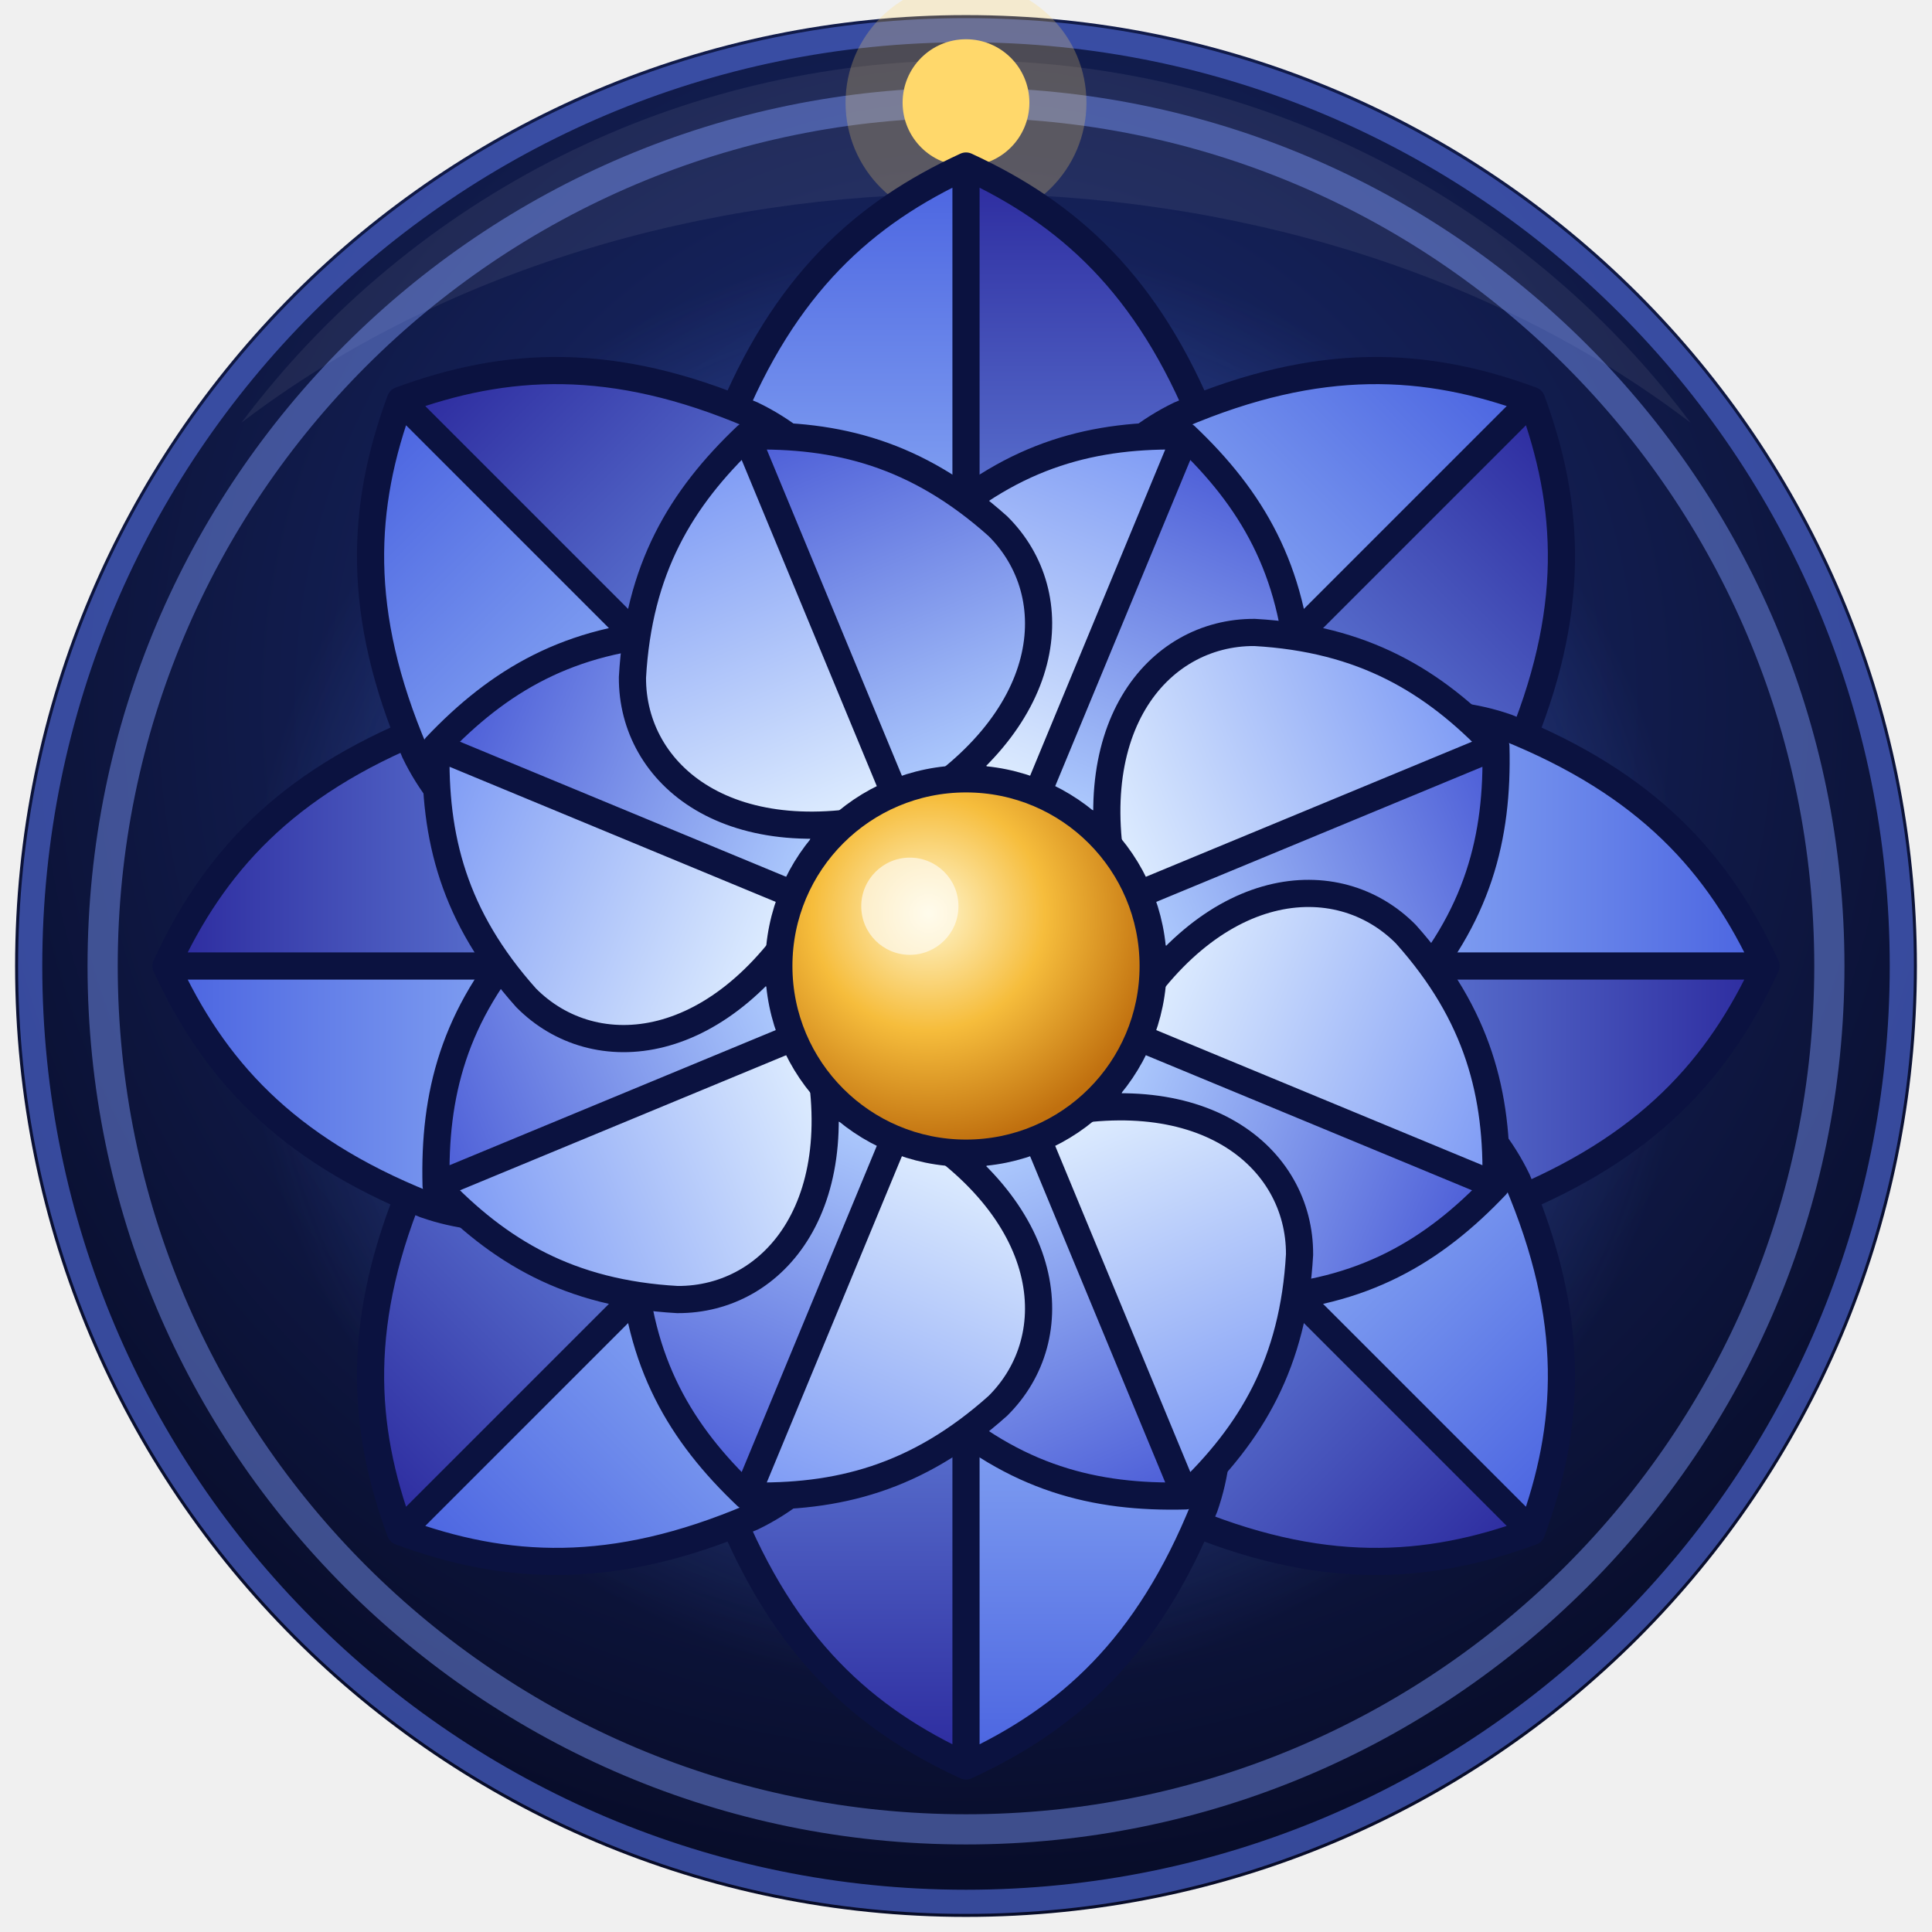
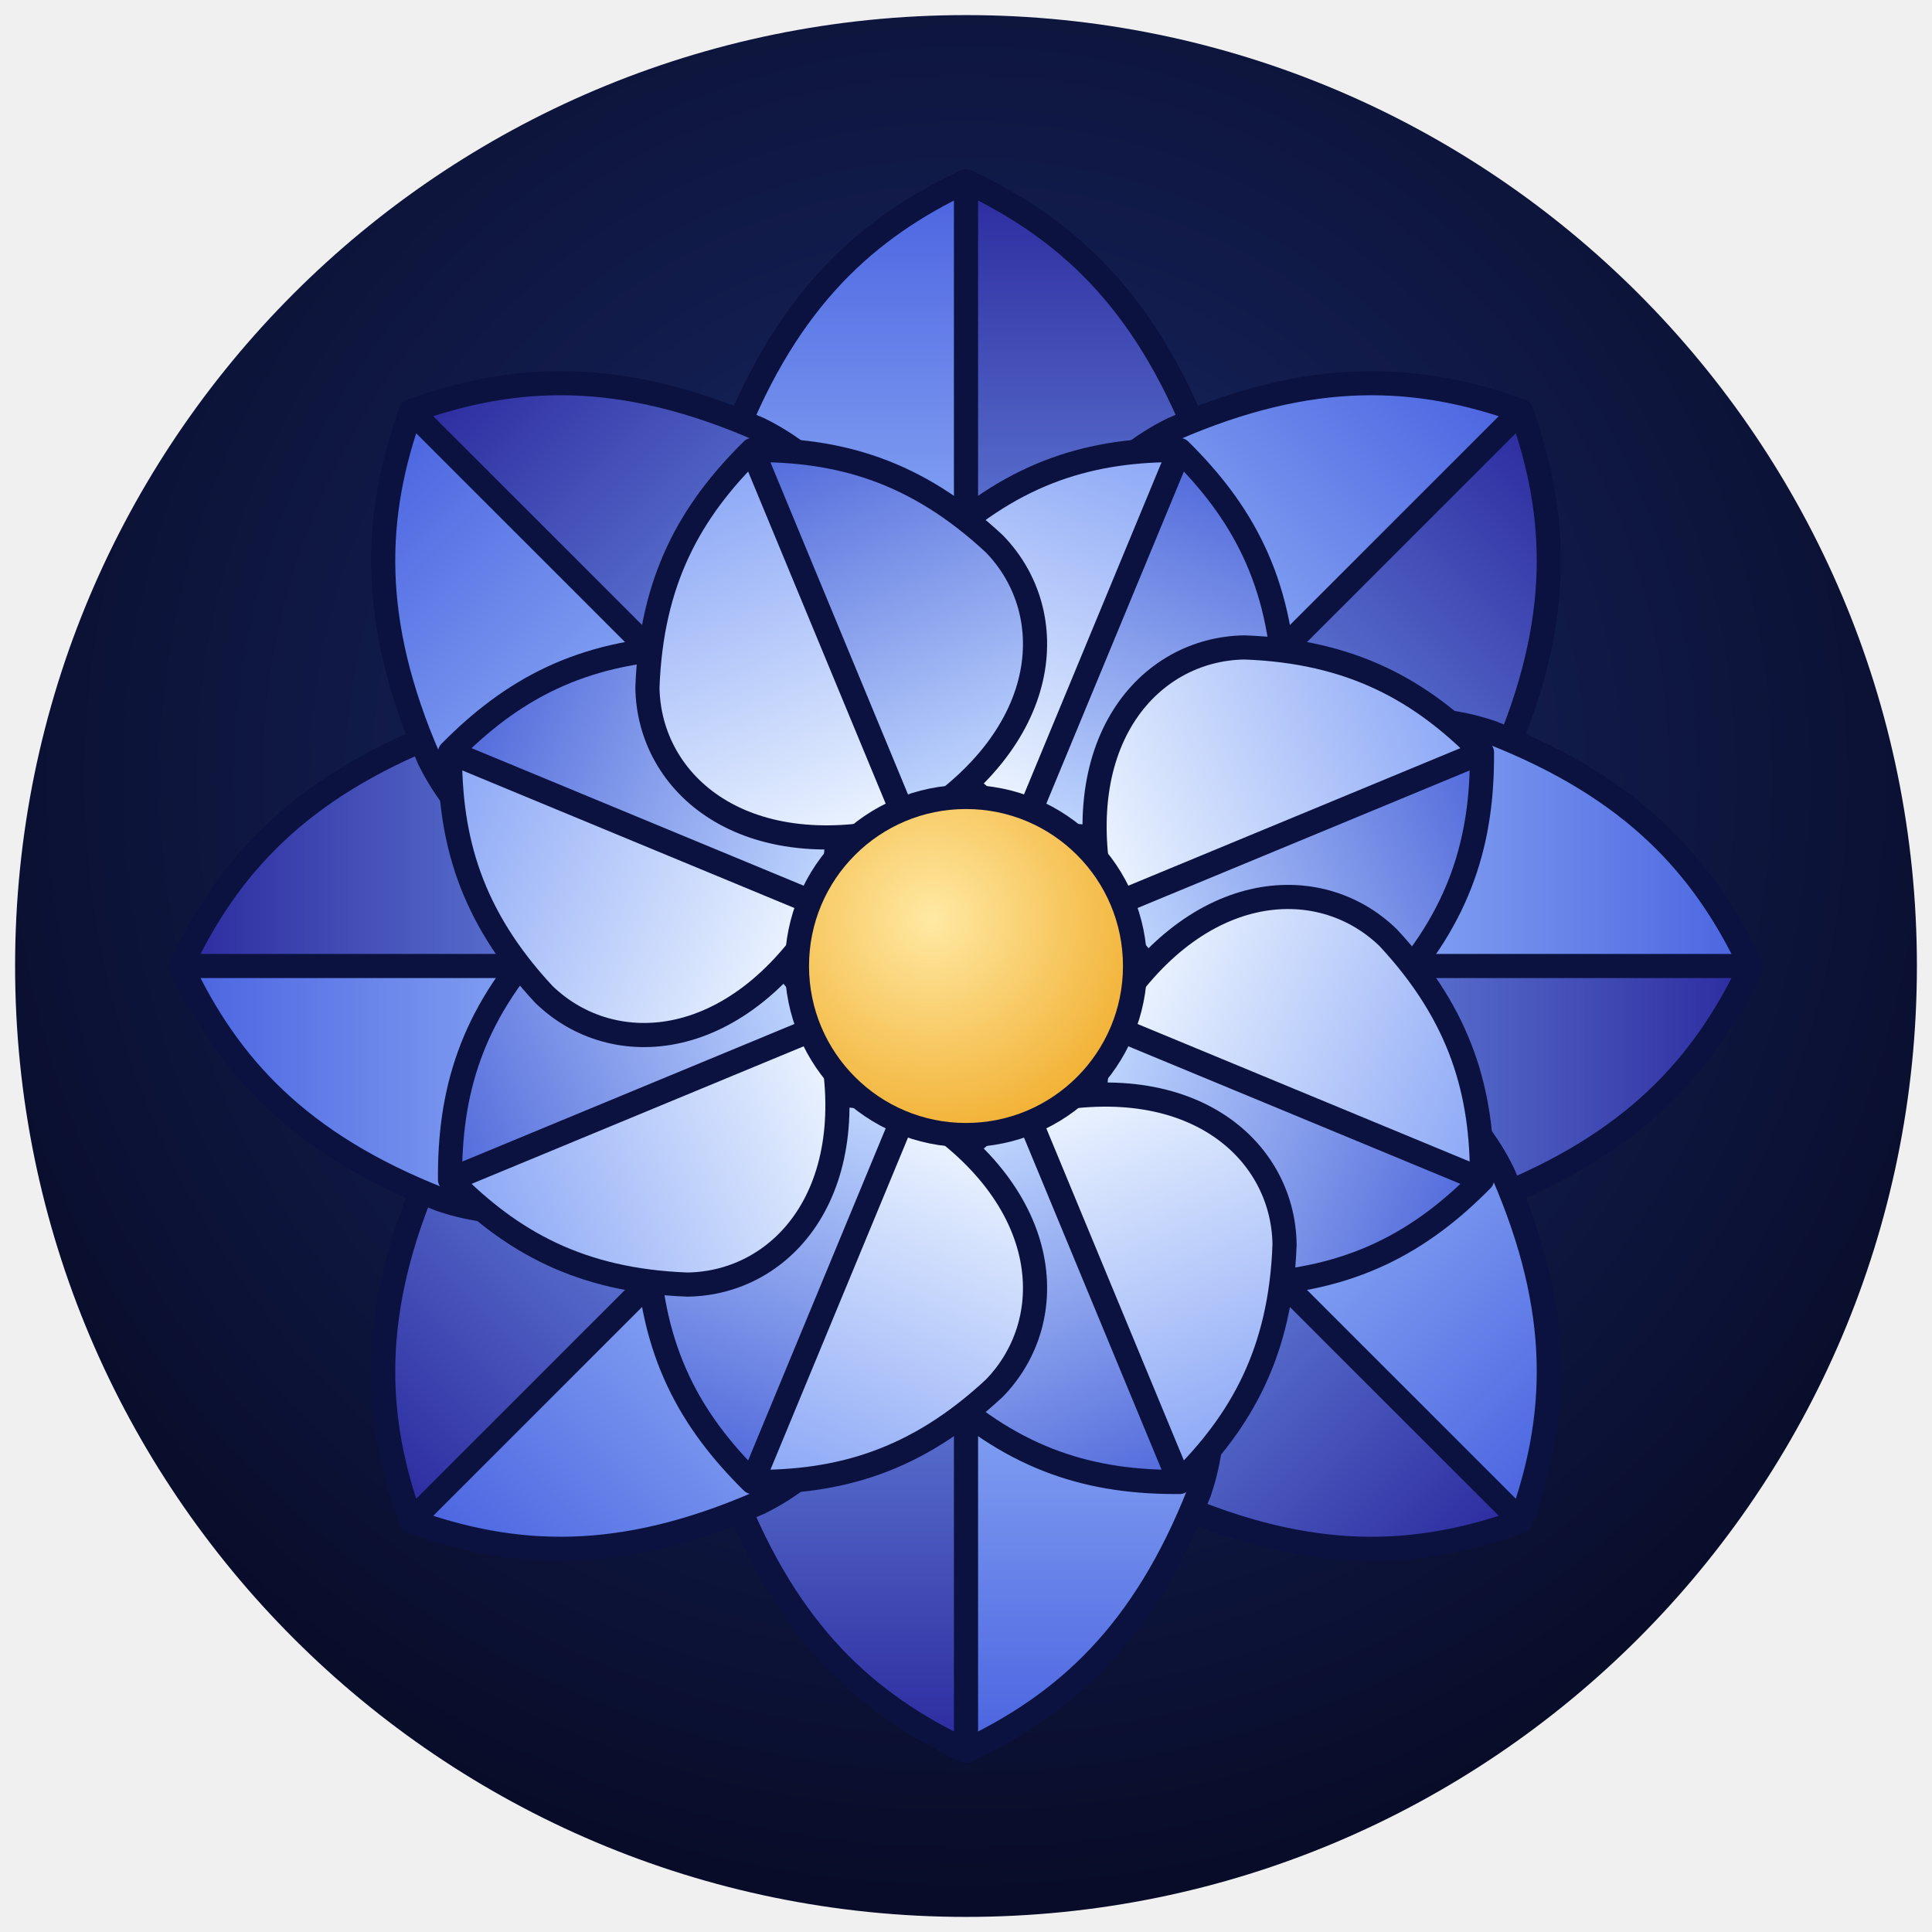
<svg xmlns="http://www.w3.org/2000/svg" viewBox="-32 -32 64 64" role="img" aria-label="Neelabja Mukhopadhyay">
  <defs>
-     <radialGradient id="fav-disc" cx="0.5" cy="0.36" r="0.66">
-       <stop offset="0" stop-color="#1d2f78" />
-       <stop offset="1" stop-color="#070b26" />
+     <radialGradient id="fav-disc" cx="0.5" cy="0.4" r="0.6">
+       <stop offset="0" stop-color="#1a2a6c" />
+       <stop offset="1" stop-color="#080c28" />
    </radialGradient>
-     <radialGradient id="fav-glow">
-       <stop offset="0" stop-color="#5f8cff" stop-opacity="0.75" />
-       <stop offset="1" stop-color="#5f8cff" stop-opacity="0" />
-     </radialGradient>
-     <linearGradient id="fav-back-lit" gradientUnits="userSpaceOnUse" x1="0" y1="-7" x2="0" y2="-26.5">
+     <linearGradient id="fav-back-lit" gradientUnits="userSpaceOnUse" x1="0" y1="-6.5" x2="0" y2="-26">
      <stop offset="0" stop-color="#a9cdff" />
      <stop offset="1" stop-color="#4a63e0" />
    </linearGradient>
-     <linearGradient id="fav-back-shade" gradientUnits="userSpaceOnUse" x1="0" y1="-7" x2="0" y2="-26.5">
+     <linearGradient id="fav-back-shade" gradientUnits="userSpaceOnUse" x1="0" y1="-6.5" x2="0" y2="-26">
      <stop offset="0" stop-color="#7aa4f2" />
      <stop offset="1" stop-color="#2c2a9e" />
    </linearGradient>
-     <linearGradient id="fav-middle-lit" gradientUnits="userSpaceOnUse" x1="0" y1="-5.5" x2="0" y2="-19">
-       <stop offset="0" stop-color="#e2f0ff" />
-       <stop offset="1" stop-color="#7b98f4" />
+     <linearGradient id="fav-middle-lit" gradientUnits="userSpaceOnUse" x1="0" y1="-5" x2="0" y2="-18.5">
+       <stop offset="0" stop-color="#eef6ff" />
+       <stop offset="1" stop-color="#8aa6f6" />
    </linearGradient>
-     <linearGradient id="fav-middle-shade" gradientUnits="userSpaceOnUse" x1="0" y1="-5.5" x2="0" y2="-19">
-       <stop offset="0" stop-color="#b2cfff" />
-       <stop offset="1" stop-color="#4a5bd6" />
+     <linearGradient id="fav-middle-shade" gradientUnits="userSpaceOnUse" x1="0" y1="-5" x2="0" y2="-18.5">
+       <stop offset="0" stop-color="#c2d9ff" />
+       <stop offset="1" stop-color="#5068da" />
    </linearGradient>
-     <radialGradient id="fav-heart" cx="0.4" cy="0.36" r="0.62">
-       <stop offset="0" stop-color="#fff6cf" />
-       <stop offset="0.5" stop-color="#f6bd3c" />
-       <stop offset="1" stop-color="#c0700f" />
+     <radialGradient id="fav-heart" cx="0.4" cy="0.36" r="0.64">
+       <stop offset="0" stop-color="#ffe9a3" />
+       <stop offset="1" stop-color="#f2b236" />
    </radialGradient>
  </defs>
  <circle class="logo__disc" r="31.5" fill="url(#fav-disc)" />
-   <circle class="logo__glow" r="24" fill="url(#fav-glow)" />
-   <circle r="31" fill="none" stroke="#4a63c9" stroke-width="0.8" opacity="0.7" />
-   <path d="M-24 -18A30 30 0 0 1 24 -18A34 26 0 0 0 -24 -18Z" fill="#ffffff" opacity="0.07" />
-   <circle r="28.6" fill="none" stroke="#7f9cff" stroke-width="1" stroke-dasharray="none" opacity="0.45" />
-   <g class="logo__orbit">
-     <circle cy="-28.6" r="3.99" fill="#ffd86b" opacity="0.25" />
-     <circle cy="-28.6" r="2.1" fill="#ffd86b" />
-   </g>
  <g class="logo__turn">
    <g class="logo__layer logo__layer--back">
      <g transform="rotate(0)">
        <g class="logo__petal" style="--i:0;--l:0">
-           <path d="M0 -7C-7.05 -8.17 -9.4 -13.63 -7.9 -17.92C-6.02 -22.6 -3.38 -24.94 0 -26.5Z" fill="url(#fav-back-lit)" />
-           <path d="M0 -7C7.05 -8.17 9.4 -13.63 7.9 -17.92C6.02 -22.6 3.38 -24.94 0 -26.5Z" fill="url(#fav-back-shade)" />
-           <path d="M0 -7C-7.05 -8.17 -9.4 -13.63 -7.9 -17.92C-6.02 -22.6 -3.38 -24.94 0 -26.5ZM0 -7C7.05 -8.17 9.4 -13.63 7.9 -17.92C6.02 -22.6 3.38 -24.94 0 -26.5Z" fill="none" stroke="#0b1240" stroke-width="0.9" stroke-linejoin="round" />
+           <path d="M0 -6.5C-6.9 -7.67 -9.2 -13.13 -7.73 -17.42C-5.89 -22.1 -3.31 -24.44 0 -26Z" fill="url(#fav-back-lit)" />
+           <path d="M0 -6.5C6.9 -7.67 9.2 -13.13 7.73 -17.42C5.89 -22.1 3.31 -24.44 0 -26Z" fill="url(#fav-back-shade)" />
+           <path d="M0 -6.5C-6.9 -7.67 -9.2 -13.13 -7.73 -17.42C-5.89 -22.1 -3.31 -24.44 0 -26ZM0 -6.5C6.9 -7.67 9.2 -13.13 7.73 -17.42C5.89 -22.1 3.31 -24.44 0 -26Z" fill="none" stroke="#0b1240" stroke-width="0.8" stroke-linejoin="round" />
        </g>
      </g>
      <g transform="rotate(45)">
        <g class="logo__petal" style="--i:1;--l:0">
-           <path d="M0 -7C-7.05 -8.17 -9.4 -13.63 -7.9 -17.92C-6.02 -22.6 -3.38 -24.94 0 -26.5Z" fill="url(#fav-back-lit)" />
-           <path d="M0 -7C7.05 -8.17 9.4 -13.63 7.9 -17.92C6.02 -22.6 3.38 -24.94 0 -26.5Z" fill="url(#fav-back-shade)" />
-           <path d="M0 -7C-7.05 -8.17 -9.4 -13.63 -7.9 -17.92C-6.02 -22.6 -3.38 -24.94 0 -26.5ZM0 -7C7.05 -8.17 9.4 -13.63 7.9 -17.92C6.02 -22.6 3.38 -24.94 0 -26.5Z" fill="none" stroke="#0b1240" stroke-width="0.9" stroke-linejoin="round" />
+           <path d="M0 -6.5C-6.9 -7.67 -9.2 -13.13 -7.73 -17.42C-5.89 -22.1 -3.31 -24.44 0 -26Z" fill="url(#fav-back-lit)" />
+           <path d="M0 -6.5C6.9 -7.67 9.2 -13.13 7.73 -17.42C5.89 -22.1 3.31 -24.44 0 -26Z" fill="url(#fav-back-shade)" />
+           <path d="M0 -6.5C-6.9 -7.67 -9.2 -13.13 -7.73 -17.42C-5.89 -22.1 -3.31 -24.44 0 -26ZM0 -6.5C6.9 -7.67 9.2 -13.13 7.73 -17.42C5.89 -22.1 3.31 -24.44 0 -26Z" fill="none" stroke="#0b1240" stroke-width="0.8" stroke-linejoin="round" />
        </g>
      </g>
      <g transform="rotate(90)">
        <g class="logo__petal" style="--i:2;--l:0">
-           <path d="M0 -7C-7.05 -8.17 -9.4 -13.63 -7.9 -17.92C-6.02 -22.6 -3.38 -24.94 0 -26.5Z" fill="url(#fav-back-lit)" />
-           <path d="M0 -7C7.05 -8.17 9.4 -13.63 7.9 -17.92C6.02 -22.6 3.38 -24.94 0 -26.5Z" fill="url(#fav-back-shade)" />
-           <path d="M0 -7C-7.05 -8.17 -9.4 -13.63 -7.9 -17.92C-6.02 -22.6 -3.38 -24.94 0 -26.5ZM0 -7C7.05 -8.17 9.4 -13.63 7.9 -17.92C6.02 -22.6 3.38 -24.94 0 -26.5Z" fill="none" stroke="#0b1240" stroke-width="0.9" stroke-linejoin="round" />
+           <path d="M0 -6.5C-6.9 -7.67 -9.2 -13.13 -7.73 -17.42C-5.89 -22.1 -3.31 -24.44 0 -26Z" fill="url(#fav-back-lit)" />
+           <path d="M0 -6.5C6.9 -7.67 9.2 -13.13 7.73 -17.42C5.89 -22.1 3.31 -24.44 0 -26Z" fill="url(#fav-back-shade)" />
+           <path d="M0 -6.5C-6.9 -7.67 -9.2 -13.13 -7.73 -17.42C-5.89 -22.1 -3.31 -24.44 0 -26ZM0 -6.5C6.9 -7.67 9.2 -13.13 7.73 -17.42C5.89 -22.1 3.31 -24.44 0 -26Z" fill="none" stroke="#0b1240" stroke-width="0.8" stroke-linejoin="round" />
        </g>
      </g>
      <g transform="rotate(135)">
        <g class="logo__petal" style="--i:3;--l:0">
-           <path d="M0 -7C-7.05 -8.17 -9.4 -13.63 -7.9 -17.92C-6.02 -22.6 -3.38 -24.94 0 -26.5Z" fill="url(#fav-back-lit)" />
-           <path d="M0 -7C7.05 -8.17 9.4 -13.63 7.9 -17.92C6.02 -22.6 3.38 -24.94 0 -26.5Z" fill="url(#fav-back-shade)" />
-           <path d="M0 -7C-7.05 -8.17 -9.4 -13.63 -7.9 -17.92C-6.02 -22.6 -3.38 -24.94 0 -26.5ZM0 -7C7.05 -8.17 9.4 -13.63 7.9 -17.92C6.02 -22.6 3.38 -24.94 0 -26.5Z" fill="none" stroke="#0b1240" stroke-width="0.9" stroke-linejoin="round" />
+           <path d="M0 -6.5C-6.9 -7.67 -9.2 -13.13 -7.73 -17.42C-5.89 -22.1 -3.31 -24.44 0 -26Z" fill="url(#fav-back-lit)" />
+           <path d="M0 -6.5C6.9 -7.67 9.2 -13.13 7.73 -17.42C5.89 -22.1 3.31 -24.44 0 -26Z" fill="url(#fav-back-shade)" />
+           <path d="M0 -6.5C-6.9 -7.67 -9.2 -13.13 -7.73 -17.42C-5.89 -22.1 -3.31 -24.44 0 -26ZM0 -6.5C6.9 -7.67 9.2 -13.13 7.73 -17.42C5.89 -22.1 3.31 -24.44 0 -26Z" fill="none" stroke="#0b1240" stroke-width="0.8" stroke-linejoin="round" />
        </g>
      </g>
      <g transform="rotate(180)">
        <g class="logo__petal" style="--i:4;--l:0">
-           <path d="M0 -7C-7.05 -8.17 -9.4 -13.63 -7.9 -17.92C-6.02 -22.6 -3.38 -24.94 0 -26.5Z" fill="url(#fav-back-lit)" />
-           <path d="M0 -7C7.05 -8.17 9.4 -13.63 7.9 -17.92C6.02 -22.6 3.38 -24.94 0 -26.5Z" fill="url(#fav-back-shade)" />
-           <path d="M0 -7C-7.05 -8.17 -9.4 -13.63 -7.9 -17.92C-6.02 -22.6 -3.38 -24.94 0 -26.5ZM0 -7C7.05 -8.17 9.4 -13.63 7.9 -17.92C6.02 -22.6 3.38 -24.94 0 -26.5Z" fill="none" stroke="#0b1240" stroke-width="0.9" stroke-linejoin="round" />
+           <path d="M0 -6.5C-6.9 -7.67 -9.2 -13.13 -7.73 -17.42C-5.89 -22.1 -3.31 -24.44 0 -26Z" fill="url(#fav-back-lit)" />
+           <path d="M0 -6.5C6.9 -7.67 9.2 -13.13 7.73 -17.42C5.89 -22.1 3.31 -24.44 0 -26Z" fill="url(#fav-back-shade)" />
+           <path d="M0 -6.5C-6.9 -7.67 -9.2 -13.13 -7.73 -17.42C-5.89 -22.1 -3.31 -24.44 0 -26ZM0 -6.5C6.9 -7.67 9.2 -13.13 7.73 -17.42C5.89 -22.1 3.31 -24.44 0 -26Z" fill="none" stroke="#0b1240" stroke-width="0.8" stroke-linejoin="round" />
        </g>
      </g>
      <g transform="rotate(225)">
        <g class="logo__petal" style="--i:5;--l:0">
-           <path d="M0 -7C-7.05 -8.17 -9.4 -13.63 -7.9 -17.92C-6.02 -22.6 -3.38 -24.94 0 -26.5Z" fill="url(#fav-back-lit)" />
-           <path d="M0 -7C7.05 -8.17 9.4 -13.63 7.9 -17.92C6.02 -22.6 3.38 -24.94 0 -26.5Z" fill="url(#fav-back-shade)" />
-           <path d="M0 -7C-7.05 -8.17 -9.4 -13.63 -7.9 -17.92C-6.02 -22.6 -3.38 -24.94 0 -26.5ZM0 -7C7.05 -8.17 9.4 -13.63 7.9 -17.92C6.02 -22.6 3.38 -24.94 0 -26.5Z" fill="none" stroke="#0b1240" stroke-width="0.9" stroke-linejoin="round" />
+           <path d="M0 -6.5C-6.9 -7.67 -9.2 -13.13 -7.73 -17.42C-5.89 -22.1 -3.31 -24.44 0 -26Z" fill="url(#fav-back-lit)" />
+           <path d="M0 -6.5C6.9 -7.67 9.2 -13.13 7.73 -17.42C5.89 -22.1 3.31 -24.44 0 -26Z" fill="url(#fav-back-shade)" />
+           <path d="M0 -6.5C-6.9 -7.67 -9.2 -13.13 -7.73 -17.42C-5.89 -22.1 -3.31 -24.44 0 -26ZM0 -6.5C6.9 -7.67 9.2 -13.13 7.73 -17.42C5.89 -22.1 3.31 -24.44 0 -26Z" fill="none" stroke="#0b1240" stroke-width="0.8" stroke-linejoin="round" />
        </g>
      </g>
      <g transform="rotate(270)">
        <g class="logo__petal" style="--i:6;--l:0">
-           <path d="M0 -7C-7.05 -8.17 -9.4 -13.63 -7.9 -17.92C-6.02 -22.6 -3.38 -24.94 0 -26.5Z" fill="url(#fav-back-lit)" />
-           <path d="M0 -7C7.05 -8.17 9.4 -13.63 7.9 -17.92C6.02 -22.6 3.38 -24.94 0 -26.5Z" fill="url(#fav-back-shade)" />
-           <path d="M0 -7C-7.05 -8.17 -9.4 -13.63 -7.9 -17.92C-6.02 -22.6 -3.38 -24.94 0 -26.5ZM0 -7C7.05 -8.17 9.4 -13.63 7.9 -17.92C6.02 -22.6 3.38 -24.94 0 -26.5Z" fill="none" stroke="#0b1240" stroke-width="0.9" stroke-linejoin="round" />
+           <path d="M0 -6.5C-6.9 -7.67 -9.2 -13.13 -7.73 -17.42C-5.89 -22.1 -3.31 -24.44 0 -26Z" fill="url(#fav-back-lit)" />
+           <path d="M0 -6.5C6.9 -7.67 9.2 -13.13 7.73 -17.42C5.89 -22.1 3.31 -24.44 0 -26Z" fill="url(#fav-back-shade)" />
+           <path d="M0 -6.5C-6.9 -7.67 -9.2 -13.13 -7.73 -17.42C-5.89 -22.1 -3.31 -24.44 0 -26ZM0 -6.5C6.9 -7.67 9.2 -13.13 7.73 -17.42C5.89 -22.1 3.31 -24.44 0 -26Z" fill="none" stroke="#0b1240" stroke-width="0.8" stroke-linejoin="round" />
        </g>
      </g>
      <g transform="rotate(315)">
        <g class="logo__petal" style="--i:7;--l:0">
-           <path d="M0 -7C-7.05 -8.17 -9.4 -13.63 -7.9 -17.92C-6.02 -22.6 -3.38 -24.94 0 -26.5Z" fill="url(#fav-back-lit)" />
-           <path d="M0 -7C7.05 -8.17 9.4 -13.63 7.9 -17.92C6.02 -22.6 3.38 -24.94 0 -26.5Z" fill="url(#fav-back-shade)" />
-           <path d="M0 -7C-7.05 -8.17 -9.4 -13.63 -7.9 -17.92C-6.02 -22.6 -3.38 -24.94 0 -26.5ZM0 -7C7.05 -8.17 9.4 -13.63 7.9 -17.92C6.02 -22.6 3.38 -24.94 0 -26.5Z" fill="none" stroke="#0b1240" stroke-width="0.9" stroke-linejoin="round" />
+           <path d="M0 -6.5C-6.9 -7.67 -9.2 -13.13 -7.73 -17.42C-5.89 -22.1 -3.31 -24.44 0 -26Z" fill="url(#fav-back-lit)" />
+           <path d="M0 -6.5C6.9 -7.67 9.2 -13.13 7.73 -17.42C5.89 -22.1 3.31 -24.44 0 -26Z" fill="url(#fav-back-shade)" />
+           <path d="M0 -6.5C-6.9 -7.67 -9.2 -13.13 -7.73 -17.42C-5.89 -22.1 -3.31 -24.44 0 -26ZM0 -6.5C6.9 -7.67 9.2 -13.13 7.73 -17.42C5.89 -22.1 3.31 -24.44 0 -26Z" fill="none" stroke="#0b1240" stroke-width="0.8" stroke-linejoin="round" />
        </g>
      </g>
    </g>
    <g class="logo__layer logo__layer--middle">
      <g transform="rotate(22.5)">
        <g class="logo__petal" style="--i:0;--l:1">
-           <path d="M0 -5.5C-5.85 -6.31 -7.8 -10.09 -6.55 -13.06C-4.99 -16.3 -2.81 -17.92 0 -19Z" fill="url(#fav-middle-lit)" />
-           <path d="M0 -5.5C5.85 -6.31 7.8 -10.09 6.55 -13.06C4.99 -16.3 2.81 -17.92 0 -19Z" fill="url(#fav-middle-shade)" />
-           <path d="M0 -5.5C-5.85 -6.31 -7.8 -10.09 -6.55 -13.06C-4.99 -16.3 -2.81 -17.92 0 -19ZM0 -5.5C5.85 -6.31 7.8 -10.09 6.55 -13.06C4.99 -16.3 2.81 -17.92 0 -19Z" fill="none" stroke="#0b1240" stroke-width="0.9" stroke-linejoin="round" />
+           <path d="M0 -5C-5.55 -5.81 -7.4 -9.59 -6.22 -12.56C-4.74 -15.8 -2.66 -17.42 0 -18.5Z" fill="url(#fav-middle-lit)" />
+           <path d="M0 -5C5.55 -5.81 7.4 -9.59 6.22 -12.56C4.74 -15.8 2.66 -17.42 0 -18.5Z" fill="url(#fav-middle-shade)" />
+           <path d="M0 -5C-5.55 -5.81 -7.4 -9.59 -6.22 -12.56C-4.74 -15.8 -2.66 -17.42 0 -18.5ZM0 -5C5.55 -5.81 7.4 -9.59 6.22 -12.56C4.74 -15.8 2.66 -17.42 0 -18.5Z" fill="none" stroke="#0b1240" stroke-width="0.8" stroke-linejoin="round" />
        </g>
      </g>
      <g transform="rotate(67.5)">
        <g class="logo__petal" style="--i:1;--l:1">
-           <path d="M0 -5.5C-5.85 -6.31 -7.8 -10.09 -6.55 -13.06C-4.99 -16.3 -2.81 -17.92 0 -19Z" fill="url(#fav-middle-lit)" />
-           <path d="M0 -5.5C5.85 -6.31 7.8 -10.09 6.55 -13.06C4.99 -16.3 2.81 -17.92 0 -19Z" fill="url(#fav-middle-shade)" />
-           <path d="M0 -5.5C-5.85 -6.31 -7.8 -10.09 -6.55 -13.06C-4.99 -16.3 -2.81 -17.92 0 -19ZM0 -5.5C5.85 -6.31 7.8 -10.09 6.55 -13.06C4.99 -16.3 2.81 -17.92 0 -19Z" fill="none" stroke="#0b1240" stroke-width="0.9" stroke-linejoin="round" />
+           <path d="M0 -5C-5.55 -5.81 -7.4 -9.59 -6.22 -12.56C-4.74 -15.8 -2.66 -17.42 0 -18.5Z" fill="url(#fav-middle-lit)" />
+           <path d="M0 -5C5.55 -5.81 7.4 -9.59 6.22 -12.56C4.74 -15.8 2.66 -17.42 0 -18.5Z" fill="url(#fav-middle-shade)" />
+           <path d="M0 -5C-5.55 -5.81 -7.4 -9.59 -6.22 -12.56C-4.74 -15.8 -2.66 -17.42 0 -18.5ZM0 -5C5.55 -5.81 7.4 -9.59 6.22 -12.56C4.74 -15.8 2.66 -17.42 0 -18.5Z" fill="none" stroke="#0b1240" stroke-width="0.8" stroke-linejoin="round" />
        </g>
      </g>
      <g transform="rotate(112.5)">
        <g class="logo__petal" style="--i:2;--l:1">
-           <path d="M0 -5.5C-5.85 -6.31 -7.8 -10.09 -6.55 -13.06C-4.99 -16.3 -2.81 -17.92 0 -19Z" fill="url(#fav-middle-lit)" />
-           <path d="M0 -5.5C5.85 -6.31 7.8 -10.09 6.55 -13.06C4.99 -16.3 2.81 -17.92 0 -19Z" fill="url(#fav-middle-shade)" />
-           <path d="M0 -5.5C-5.85 -6.31 -7.8 -10.09 -6.55 -13.06C-4.99 -16.3 -2.81 -17.92 0 -19ZM0 -5.5C5.85 -6.31 7.8 -10.09 6.55 -13.06C4.99 -16.3 2.81 -17.92 0 -19Z" fill="none" stroke="#0b1240" stroke-width="0.9" stroke-linejoin="round" />
+           <path d="M0 -5C-5.55 -5.81 -7.4 -9.59 -6.22 -12.56C-4.74 -15.8 -2.66 -17.42 0 -18.5Z" fill="url(#fav-middle-lit)" />
+           <path d="M0 -5C5.55 -5.81 7.4 -9.59 6.22 -12.56C4.74 -15.8 2.66 -17.42 0 -18.5Z" fill="url(#fav-middle-shade)" />
+           <path d="M0 -5C-5.55 -5.81 -7.4 -9.59 -6.22 -12.56C-4.74 -15.8 -2.66 -17.42 0 -18.5ZM0 -5C5.55 -5.81 7.4 -9.59 6.22 -12.56C4.74 -15.8 2.66 -17.42 0 -18.5Z" fill="none" stroke="#0b1240" stroke-width="0.8" stroke-linejoin="round" />
        </g>
      </g>
      <g transform="rotate(157.5)">
        <g class="logo__petal" style="--i:3;--l:1">
-           <path d="M0 -5.5C-5.85 -6.31 -7.8 -10.09 -6.55 -13.06C-4.99 -16.3 -2.81 -17.92 0 -19Z" fill="url(#fav-middle-lit)" />
-           <path d="M0 -5.5C5.85 -6.31 7.8 -10.09 6.55 -13.06C4.99 -16.3 2.81 -17.92 0 -19Z" fill="url(#fav-middle-shade)" />
-           <path d="M0 -5.5C-5.85 -6.31 -7.8 -10.09 -6.55 -13.06C-4.99 -16.3 -2.81 -17.92 0 -19ZM0 -5.5C5.85 -6.31 7.8 -10.09 6.55 -13.06C4.99 -16.3 2.81 -17.92 0 -19Z" fill="none" stroke="#0b1240" stroke-width="0.9" stroke-linejoin="round" />
+           <path d="M0 -5C-5.55 -5.81 -7.4 -9.59 -6.22 -12.56C-4.74 -15.8 -2.66 -17.42 0 -18.5Z" fill="url(#fav-middle-lit)" />
+           <path d="M0 -5C5.55 -5.81 7.4 -9.59 6.22 -12.56C4.74 -15.8 2.66 -17.42 0 -18.5Z" fill="url(#fav-middle-shade)" />
+           <path d="M0 -5C-5.55 -5.81 -7.4 -9.59 -6.22 -12.56C-4.74 -15.8 -2.66 -17.42 0 -18.5ZM0 -5C5.55 -5.81 7.4 -9.59 6.22 -12.56C4.74 -15.8 2.66 -17.42 0 -18.5Z" fill="none" stroke="#0b1240" stroke-width="0.8" stroke-linejoin="round" />
        </g>
      </g>
      <g transform="rotate(202.5)">
        <g class="logo__petal" style="--i:4;--l:1">
-           <path d="M0 -5.5C-5.85 -6.31 -7.8 -10.09 -6.55 -13.06C-4.99 -16.3 -2.81 -17.92 0 -19Z" fill="url(#fav-middle-lit)" />
-           <path d="M0 -5.5C5.85 -6.31 7.8 -10.09 6.55 -13.06C4.99 -16.3 2.81 -17.92 0 -19Z" fill="url(#fav-middle-shade)" />
-           <path d="M0 -5.5C-5.85 -6.31 -7.8 -10.09 -6.55 -13.06C-4.99 -16.3 -2.81 -17.92 0 -19ZM0 -5.5C5.85 -6.31 7.8 -10.09 6.55 -13.06C4.99 -16.3 2.81 -17.92 0 -19Z" fill="none" stroke="#0b1240" stroke-width="0.9" stroke-linejoin="round" />
+           <path d="M0 -5C-5.55 -5.81 -7.4 -9.59 -6.22 -12.56C-4.74 -15.8 -2.66 -17.42 0 -18.5Z" fill="url(#fav-middle-lit)" />
+           <path d="M0 -5C5.55 -5.81 7.4 -9.59 6.22 -12.56C4.74 -15.8 2.66 -17.42 0 -18.5Z" fill="url(#fav-middle-shade)" />
+           <path d="M0 -5C-5.55 -5.81 -7.4 -9.59 -6.22 -12.56C-4.74 -15.8 -2.66 -17.42 0 -18.5ZM0 -5C5.55 -5.81 7.4 -9.59 6.22 -12.56C4.74 -15.8 2.66 -17.42 0 -18.5Z" fill="none" stroke="#0b1240" stroke-width="0.8" stroke-linejoin="round" />
        </g>
      </g>
      <g transform="rotate(247.5)">
        <g class="logo__petal" style="--i:5;--l:1">
-           <path d="M0 -5.5C-5.85 -6.31 -7.8 -10.09 -6.55 -13.06C-4.99 -16.3 -2.81 -17.92 0 -19Z" fill="url(#fav-middle-lit)" />
-           <path d="M0 -5.5C5.85 -6.31 7.8 -10.09 6.55 -13.06C4.99 -16.3 2.81 -17.92 0 -19Z" fill="url(#fav-middle-shade)" />
-           <path d="M0 -5.5C-5.85 -6.31 -7.8 -10.09 -6.55 -13.06C-4.99 -16.3 -2.81 -17.92 0 -19ZM0 -5.5C5.85 -6.31 7.8 -10.09 6.55 -13.06C4.99 -16.3 2.81 -17.92 0 -19Z" fill="none" stroke="#0b1240" stroke-width="0.9" stroke-linejoin="round" />
+           <path d="M0 -5C-5.55 -5.81 -7.4 -9.59 -6.22 -12.56C-4.74 -15.8 -2.66 -17.42 0 -18.5Z" fill="url(#fav-middle-lit)" />
+           <path d="M0 -5C5.55 -5.81 7.4 -9.59 6.22 -12.56C4.74 -15.8 2.66 -17.42 0 -18.5Z" fill="url(#fav-middle-shade)" />
+           <path d="M0 -5C-5.55 -5.81 -7.4 -9.59 -6.22 -12.56C-4.74 -15.8 -2.66 -17.42 0 -18.5ZM0 -5C5.55 -5.81 7.4 -9.59 6.22 -12.56C4.74 -15.8 2.66 -17.42 0 -18.5Z" fill="none" stroke="#0b1240" stroke-width="0.8" stroke-linejoin="round" />
        </g>
      </g>
      <g transform="rotate(292.5)">
        <g class="logo__petal" style="--i:6;--l:1">
-           <path d="M0 -5.5C-5.85 -6.31 -7.8 -10.09 -6.55 -13.06C-4.99 -16.3 -2.81 -17.92 0 -19Z" fill="url(#fav-middle-lit)" />
-           <path d="M0 -5.5C5.85 -6.31 7.8 -10.09 6.55 -13.06C4.99 -16.3 2.81 -17.92 0 -19Z" fill="url(#fav-middle-shade)" />
-           <path d="M0 -5.5C-5.85 -6.31 -7.8 -10.09 -6.55 -13.06C-4.99 -16.3 -2.81 -17.92 0 -19ZM0 -5.5C5.85 -6.31 7.8 -10.09 6.55 -13.06C4.99 -16.3 2.81 -17.92 0 -19Z" fill="none" stroke="#0b1240" stroke-width="0.9" stroke-linejoin="round" />
+           <path d="M0 -5C-5.55 -5.81 -7.4 -9.59 -6.22 -12.56C-4.74 -15.8 -2.66 -17.42 0 -18.5Z" fill="url(#fav-middle-lit)" />
+           <path d="M0 -5C5.55 -5.81 7.4 -9.59 6.22 -12.56C4.74 -15.8 2.66 -17.42 0 -18.5Z" fill="url(#fav-middle-shade)" />
+           <path d="M0 -5C-5.55 -5.81 -7.4 -9.59 -6.22 -12.56C-4.74 -15.8 -2.66 -17.42 0 -18.5ZM0 -5C5.55 -5.81 7.4 -9.59 6.22 -12.56C4.74 -15.8 2.66 -17.42 0 -18.5Z" fill="none" stroke="#0b1240" stroke-width="0.8" stroke-linejoin="round" />
        </g>
      </g>
      <g transform="rotate(337.5)">
        <g class="logo__petal" style="--i:7;--l:1">
-           <path d="M0 -5.5C-5.85 -6.31 -7.8 -10.09 -6.55 -13.06C-4.99 -16.3 -2.81 -17.92 0 -19Z" fill="url(#fav-middle-lit)" />
-           <path d="M0 -5.5C5.85 -6.31 7.8 -10.09 6.55 -13.06C4.99 -16.3 2.81 -17.92 0 -19Z" fill="url(#fav-middle-shade)" />
-           <path d="M0 -5.5C-5.85 -6.31 -7.8 -10.09 -6.55 -13.06C-4.99 -16.3 -2.81 -17.92 0 -19ZM0 -5.5C5.85 -6.31 7.8 -10.09 6.55 -13.06C4.99 -16.3 2.81 -17.92 0 -19Z" fill="none" stroke="#0b1240" stroke-width="0.9" stroke-linejoin="round" />
+           <path d="M0 -5C-5.55 -5.81 -7.4 -9.59 -6.22 -12.56C-4.74 -15.8 -2.66 -17.42 0 -18.5Z" fill="url(#fav-middle-lit)" />
+           <path d="M0 -5C5.55 -5.81 7.4 -9.59 6.22 -12.56C4.74 -15.8 2.66 -17.42 0 -18.5Z" fill="url(#fav-middle-shade)" />
+           <path d="M0 -5C-5.55 -5.81 -7.4 -9.59 -6.22 -12.56C-4.74 -15.8 -2.66 -17.42 0 -18.5ZM0 -5C5.55 -5.81 7.4 -9.59 6.22 -12.56C4.74 -15.8 2.66 -17.42 0 -18.5Z" fill="none" stroke="#0b1240" stroke-width="0.8" stroke-linejoin="round" />
        </g>
      </g>
    </g>
-     <g class="logo__heart">
-       <circle r="6.2" fill="url(#fav-heart)" stroke="#0b1240" stroke-width="0.9" />
-       <circle cx="-1.86" cy="-1.98" r="1.61" fill="#ffffff" opacity="0.6" />
-     </g>
+     <circle class="logo__heart" r="5.6" fill="url(#fav-heart)" stroke="#0b1240" stroke-width="0.8" />
  </g>
</svg>
